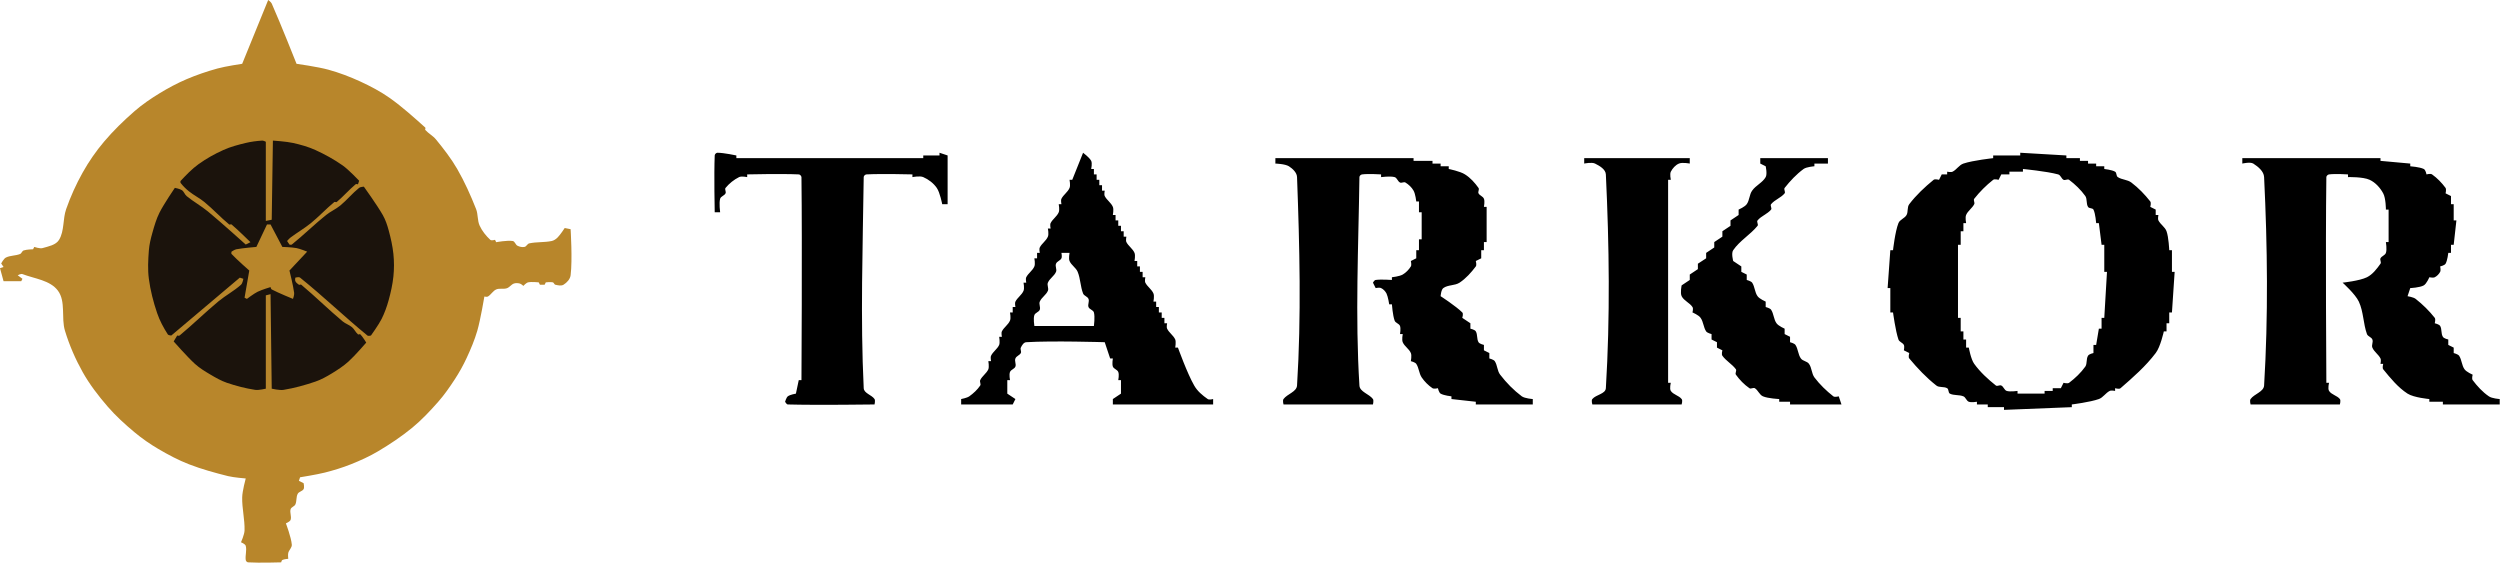
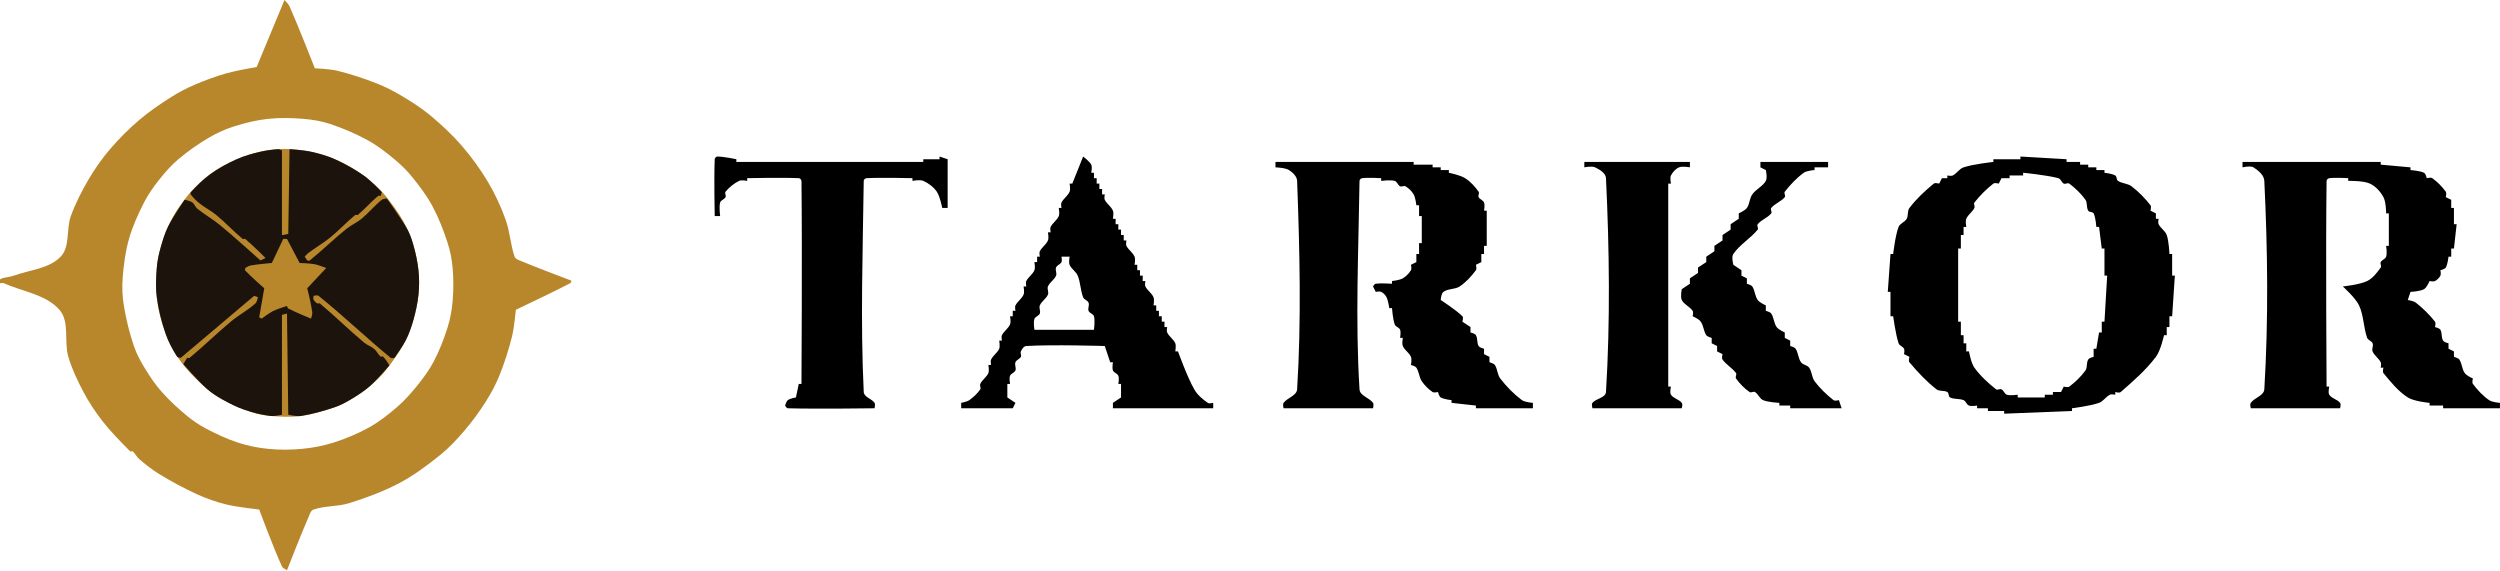
- <svg xmlns="http://www.w3.org/2000/svg" viewBox="0 0 4232.259 952.533" role="img">
-   <g transform="translate(-58 -72) scale(1)">
-     <path fill="#b8862b" fill-rule="evenodd" d="M512 72C512 72 516.9 75.4 518 78C532.9 111.6 560 180 560 180C560 180 596.4 185.1 614 190C632.5 195.1 650.6 202 668 210C685.3 218 702.4 227 718 238C739.2 253.1 758.6 270.6 778 288C779 288.9 777.1 291 778 292C783.4 298 790.9 301.8 796 308C809 323.9 821.7 340.2 832 358C844.5 379.7 854.8 402.7 864 426C867.5 434.9 866 445.3 870 454C874.2 463.1 880.7 471.2 888 478C890 479.8 896 478 896 478L898 482C898 482 916.8 478.5 926 480C929.7 480.6 930.6 486.3 934 488C937.6 489.8 942 490.8 946 490C949.3 489.3 950.7 484.7 954 484C966.4 481.3 979.5 482.6 992 480C995.8 479.2 999.3 476.7 1002 474C1006.7 469.3 1014 458 1014 458L1024 460C1024 460 1027.3 512.2 1024 538C1023.2 544.6 1017.7 550.5 1012 554C1008 556.4 1002.6 555 998 554C996.2 553.6 995.8 550.5 994 550C990.1 549 982 550 982 550L980 554L972 554L970 550C970 550 957.8 548.7 952 550C948.8 550.7 944 556 944 556C944 556 940.3 552.6 938 552C934.8 551.2 931.1 550.9 928 552C923.5 553.6 920.6 558.5 916 560C910.3 561.9 903.5 559.6 898 562C892.4 564.5 889.3 570.8 884 574C882.3 575 878 574 878 574C878 574 871.5 613 866 632C861.4 647.8 854.9 663.1 848 678C842.2 690.5 835.5 702.5 828 714C819.4 727.2 810.4 740.2 800 752C786.3 767.6 772 782.8 756 796C737.9 810.9 718.2 824 698 836C683.4 844.7 667.8 851.7 652 858C637.7 863.7 622.9 868.2 608 872C594.2 875.5 566 880 566 880L564 886L572 890C572 890 573.6 897.1 572 900C569.9 903.7 564 904.2 562 908C559.1 913.4 560.6 920.4 558 926C556.4 929.4 551.1 930.4 550 934C548.2 939.7 551.9 946.3 550 952C548.9 955.2 542 958 542 958C542 958 551 981.6 552 994C552.4 999.1 547.2 1003.1 546 1008C545.2 1011.2 546 1018 546 1018C546 1018 539 1018.5 536 1020C534.7 1020.7 534 1024 534 1024C534 1024 496.6 1025.2 478 1024C476.1 1023.9 474.3 1021.9 474 1020C472.9 1012.1 476.1 1003.7 474 996C473.1 992.8 466 990 466 990C466 990 471.8 977 472 970C472.5 951.3 467.6 932.7 468 914C468.2 903.2 474 882 474 882C474 882 453.8 880.4 444 878C421.7 872.4 399.4 866.3 378 858C359.9 851 342.7 841.8 326 832C312 823.8 298.5 814.4 286 804C269.7 790.4 253.9 776.1 240 760C224.4 741.9 209.7 722.8 198 702C185.6 679.9 175.4 656.3 168 632C161.3 610 169.8 582.4 156 564C142.8 546.3 116.6 543.9 96 536C93.4 535 88 538 88 538L96 544L94 548L64 548L58 526L64 524L60 518C60 518 64.2 509.9 68 508C75.4 504.3 84.3 505.1 92 502C94.6 500.9 95.3 497 98 496C103.1 494.2 114 494 114 494L116 490C116 490 125.5 493.3 130 492C140 489.1 152.6 486.9 158 478C167.2 462.8 164.1 442.8 170 426C177.5 404.6 186.9 383.8 198 364C208.3 345.6 220.4 328.1 234 312C249.8 293.3 267.5 276.1 286 260C299 248.7 313.3 239 328 230C342.7 221 358.1 212.8 374 206C390.9 198.8 408.3 192.9 426 188C439.7 184.2 468 180 468 180L512 72Z" />
-     <path fill="#1b130c" fill-rule="evenodd" d="M502 310C504.1 309.9 508 312 508 312L508 446L518 444L520 310C520 310 542.9 311.5 554 314C567 316.9 579.9 320.5 592 326C608 333.3 623.6 341.9 638 352C648.4 359.3 666 378 666 378L664 384C664 384 661 383.1 660 384C648.8 393.4 639.2 404.6 628 414C627 414.9 625 413.2 624 414C610.1 425.4 597.9 438.7 584 450C573.2 458.7 561.1 465.7 550 474C547.7 475.7 544 480 544 480L548 486C548 486 551 486.8 552 486C571.9 470 590.1 452 610 436C617.5 430 626.6 426.1 634 420C645.3 410.7 654.6 399.1 666 390C668.1 388.3 674 388 674 388C674 388 696.5 419.3 706 436C710.6 444.1 713.6 453 716 462C719.6 475.1 722.6 488.5 724 502C725.3 514.6 725.3 527.4 724 540C722.6 553.5 719.6 566.9 716 580C713 591 709.1 601.8 704 612C699 621.9 686 640 686 640C686 640 681.5 641.3 680 640C641.2 608.3 605.1 573.4 566 542C563.9 540.3 558 542 558 542C558 542 557.1 546.2 558 548C559.3 550.5 561.6 552.5 564 554C565.1 554.7 567 553.1 568 554C591.9 574 614.1 596 638 616C642.8 620 649.2 621.9 654 626C658 629.4 660 634.6 664 638C665 638.9 667.1 637.1 668 638C672.1 642.1 678 652 678 652C678 652 658.9 674.2 648 684C639.5 691.7 629.8 698 620 704C611.1 709.4 601.9 714.6 592 718C574.4 724 556.4 729 538 732C531.4 733.1 518 730 518 730L516 570L508 572L508 730C508 730 496 732.9 490 732C473.7 729.5 457.6 725.3 442 720C432.1 716.6 423 711.3 414 706C404.9 700.6 395.8 695.1 388 688C375.1 676.3 352 650 352 650L358 640C358 640 361 640.9 362 640C384.6 621.3 405.4 600.7 428 582C440.1 572 454.3 564.6 466 554C468.7 551.6 470 544 470 544L464 542L348 640C348 640 343.1 639.8 342 638C334.8 626.7 328.3 614.7 324 602C317.6 583.2 312.6 563.7 310 544C307.9 528.1 308.8 512 310 496C310.8 485.8 313.2 475.8 316 466C319.3 454.4 322.6 442.7 328 432C335.4 417.3 354 390 354 390C354 390 362.5 391.6 366 394C369.5 396.4 370.7 401.3 374 404C385.5 413.4 398.6 420.6 410 430C431.9 448 474 486 474 486L482 482C482 482 461.2 461.4 450 452C449 451.1 447 452.8 446 452C431.4 440 418.6 426 404 414C395.9 407.3 386.2 402.6 378 396C372.8 391.9 368.1 387.2 364 382C363.2 380.9 363.1 379 364 378C373.4 368 382.9 358 394 350C407.1 340.6 421.3 332.6 436 326C448.1 320.5 461.1 317.1 474 314C483.2 311.8 492.6 310.6 502 310ZM510 452L492 490C492 490 469.2 491.9 458 494C455.1 494.6 450 498 450 498C450 498 449.1 501 450 502C459.4 512 480 530 480 530L472 576L476 578C476 578 487.6 569.2 494 566C501 562.5 516 558 516 558C516 558 516.7 561.3 518 562C529.6 568.1 554 578 554 578C554 578 556.4 571.4 556 568C554.4 555.2 548 530 548 530L578 498C578 498 566.2 493.2 560 492C552.1 490.5 536 490 536 490L516 452L510 452Z" />
+ <svg xmlns="http://www.w3.org/2000/svg" viewBox="0 0 3954.619 902" role="img">
+   <g transform="translate(-62 -74) scale(1)">
+     <path fill="#b8862b" fill-rule="evenodd" d="M512 74C512 74 518.3 80.1 520 84C534.3 116.2 560 182 560 182C560 182 584.3 183.1 596 186C617.1 191.2 637.8 198.1 658 206C671.9 211.4 685.2 218.4 698 226C713.3 235.1 728.3 244.7 742 256C759.8 270.8 776.9 286.6 792 304C807.6 322 821.8 341.5 834 362C845.3 381 854.6 401.2 862 422C868.7 440.7 869.5 461.2 876 480C877.1 483.2 880.9 484.7 884 486C911 497.4 966 518 966 518C966 518 965.3 521.3 964 522C935.7 536.8 878 564 878 564C878 564 875.4 592.3 872 606C866.7 627.1 860.1 647.9 852 668C846.1 682.7 838.5 696.7 830 710C819.8 726.1 808.4 741.5 796 756C784.3 769.6 772 782.8 758 794C737.8 810.2 716.9 825.9 694 838C668.6 851.4 641.4 861.5 614 870C595.9 875.6 575.9 873.8 558 880C553.5 881.6 551.9 887.6 550 892C537.9 919.7 516 976 516 976C516 976 509.4 973 508 970C494.5 940.6 472 880 472 880C472 880 437 876.2 420 872C404.2 868.1 388.8 862.7 374 856C353.4 846.6 333.4 835.8 314 824C302.6 817.1 292.1 808.7 282 800C278 796.6 276 791.4 272 788C271 787.1 268.9 788.9 268 788C252.7 772.7 237.4 757.1 224 740C212.7 725.6 202.6 710.2 194 694C184.5 676.1 175.7 657.5 170 638C163 613.9 172.6 582.9 156 564C134.5 539.6 97.7 535.3 68 522C66.2 521.2 62 522 62 522L62 516C62 516 64.6 514.4 66 514C71.9 512.4 78.2 512.1 84 510C109 500.8 139.6 499.2 158 480C173.2 464.1 166.5 436.7 174 416C181.3 395.8 191.2 376.5 202 358C211.9 341.1 223.3 324.9 236 310C250.1 293.5 265.5 278.1 282 264C297.6 250.7 314.7 239 332 228C344.1 220.3 356.9 213.7 370 208C386.3 201 403 194.9 420 190C435.7 185.5 468 180 468 180L512 74ZM486 262C467.7 264 449.6 268.4 432 274C418.1 278.4 404.6 284.6 392 292C375.1 302 359 313.3 344 326C332.8 335.4 323.1 346.6 314 358C305 369.3 296.6 381.2 290 394C280.5 412.6 271.7 431.9 266 452C260.3 472.1 257.6 493.1 256 514C254.9 528.6 255.6 543.5 258 558C261.6 579.7 266.9 601.2 274 622C278.3 634.7 285 646.6 292 658C299.7 670.6 308.1 683 318 694C330.2 707.7 343.8 720.3 358 732C367.3 739.7 377.4 746.4 388 752C404.1 760.5 420.7 768.3 438 774C453.5 779.1 469.7 782.4 486 784C503.9 785.8 522.1 785.7 540 784C556.9 782.4 573.8 779.2 590 774C609.3 767.8 628.3 759.9 646 750C661.8 741.1 676.3 729.9 690 718C701.8 707.8 712.2 696.1 722 684C731.6 672 740.9 659.6 748 646C757 628.8 764.2 610.6 770 592C774.3 578.4 776.8 564.2 778 550C779.5 532.7 779.5 515.3 778 498C776.8 484.5 774.2 470.9 770 458C763.5 438.1 755.9 418.4 746 400C737.1 383.6 725.8 368.5 714 354C705.7 343.7 696.2 334.4 686 326C672.8 315 659.1 304.3 644 296C624.9 285.5 604.7 276.9 584 270C570.5 265.5 556.2 263.2 542 262C523.4 260.5 504.6 260 486 262ZM502 310C515.3 309 528.8 310 542 312C555.6 314 569 317.4 582 322C593.8 326.2 605.2 331.6 616 338C628 345 639.3 353.2 650 362C658 368.6 665.5 375.9 672 384C682.2 396.7 692 409.8 700 424C706.8 436 712 448.9 716 462C720 475 722.6 488.5 724 502C725.3 514.6 725.3 527.4 724 540C722.6 553.5 719.8 566.9 716 580C712.4 592.4 708.2 604.7 702 616C693.4 631.6 683 646.1 672 660C665 668.9 656.6 676.7 648 684C639.2 691.4 629.8 698 620 704C611.1 709.4 601.9 714.6 592 718C574.4 724 556.4 729.5 538 732C522.1 734.2 506 733.2 490 732C479.8 731.2 469.6 729.3 460 726C444.2 720.6 428.8 713.8 414 706C404.7 701.1 396 694.9 388 688C376.6 678.2 365.7 667.5 356 656C347.7 646.1 340 635.4 334 624C327.3 611.3 322.1 597.8 318 584C314.1 571 311.3 557.5 310 544C308.6 528.7 308.8 513.3 310 498C310.8 487.2 312.8 476.4 316 466C320.8 450.3 326.4 434.6 334 420C341.1 406.4 350.4 393.9 360 382C367.1 373.2 375.4 365.3 384 358C392.8 350.6 401.9 343.5 412 338C426.7 330 442 323 458 318C472.2 313.6 487.1 311.1 502 310Z" />
+     <path fill="#1b130c" fill-rule="evenodd" d="M502 310C504.1 309.9 508 312 508 312L508 446L518 444L520 310C520 310 542.9 311.5 554 314C567 316.9 579.9 320.5 592 326C608 333.3 623.6 341.9 638 352C648.4 359.3 666 378 666 378L664 384C664 384 661 383.1 660 384C648.8 393.4 639.2 404.6 628 414C627 414.9 625 413.2 624 414C610.1 425.4 597.9 438.7 584 450C573.2 458.7 561.1 465.7 550 474C547.7 475.7 544 480 544 480L548 486C548 486 551 486.8 552 486C571.9 470 590.1 452 610 436C617.5 430 626.6 426.1 634 420C645.3 410.7 654.6 399.1 666 390C668.1 388.3 674 388 674 388C674 388 696.5 419.3 706 436C710.6 444.1 713.6 453 716 462C719.6 475.1 722.6 488.5 724 502C725.3 514.6 725.3 527.4 724 540C722.6 553.5 719.6 566.9 716 580C713 591 709.1 601.8 704 612C699 621.9 686 640 686 640C686 640 681.5 641.3 680 640C641.2 608.3 605.1 573.4 566 542C563.9 540.3 558 542 558 542C558 542 557.1 546.2 558 548C559.3 550.5 561.6 552.5 564 554C565.1 554.7 567 553.1 568 554C591.9 574 614.1 596 638 616C642.8 620 649.2 621.9 654 626C658 629.4 660 634.6 664 638C665 638.9 667.1 637.1 668 638C672.1 642.1 678 652 678 652C678 652 658.9 674.2 648 684C639.5 691.7 629.8 698 620 704C611.1 709.4 601.9 714.6 592 718C574.4 724 556.4 729 538 732C531.4 733.1 518 730 518 730L516 570L508 572L508 730C508 730 496 732.8 490 732C475.7 730.1 461.6 726.7 448 722C436.1 717.9 424.9 712.2 414 706C404.8 700.8 395.8 695.1 388 688C375.1 676.3 352 650 352 650L358 640C358 640 361 640.9 362 640C384.6 621.3 405.4 600.7 428 582C440.1 572 454.3 564.6 466 554C468.7 551.6 470 544 470 544L464 542L348 640C348 640 343.1 639.8 342 638C334.8 626.7 328.3 614.7 324 602C317.6 583.2 312.7 563.7 310 544C308 528.8 308.8 513.3 310 498C310.8 487.2 313.1 476.5 316 466C319.2 454.4 322.6 442.7 328 432C335.4 417.3 354 390 354 390C354 390 362.5 391.6 366 394C369.5 396.4 370.7 401.3 374 404C385.5 413.4 398.6 420.6 410 430C431.9 448 474 486 474 486L482 482C482 482 461.2 461.4 450 452C449 451.1 447 452.8 446 452C431.4 440 418.6 426 404 414C395.9 407.3 386.2 402.6 378 396C372.8 391.9 368.1 387.2 364 382C363.2 380.9 363.1 379 364 378C373.4 368 382.9 358 394 350C407.1 340.6 421.3 332.6 436 326C448.1 320.5 461.1 317.1 474 314C483.2 311.8 492.6 310.6 502 310ZM510 452L492 490C492 490 469.2 491.9 458 494C455.1 494.6 450 498 450 498C450 498 449.1 501 450 502C459.4 512 480 530 480 530L472 576L476 578C476 578 487.6 569.2 494 566C501 562.5 516 558 516 558C516 558 516.7 561.3 518 562C529.6 568.1 554 578 554 578C554 578 556.4 571.4 556 568C554.4 555.2 548 530 548 530L578 498C578 498 566.2 493.2 560 492C552.1 490.5 536 490 536 490L516 452L510 452Z" />
  </g>
-   <g transform="translate(1196.196 240.256) scale(2.291)">
+   <g transform="translate(1117.725 230.472) scale(2.141)">
    <path fill="currentColor" fill-rule="evenodd" d="M8 8C12.7 8 22 10 22 10L22 12L160.1 12L160.1 10L172.1 10L172.1 8L178.1 10L178.1 46L174.1 46C174.1 46 172.5 37.5 170.1 34C167.7 30.5 164 27.7 160.1 26C157.7 24.9 152.1 26 152.1 26L152.1 24C152.1 24 129.4 23.4 118.1 24C117.1 24.1 116.1 25.1 116.1 26C115.4 78 113.6 130.1 116.1 182C116.3 185.8 122 186.9 124.1 190C124.8 191.1 124.1 194 124.1 194C124.1 194 81.4 194.6 60 194C59.1 194 58 192 58 192C58 192 58.9 188.9 60 188C61.7 186.7 66 186 66 186L68.1 176L70.1 176C70.1 176 70.7 76 70.1 26C70 25.1 69 24 68.1 24C55.4 23.4 30 24 30 24L30 26C30 26 25.8 25.1 24 26C20.2 27.9 16.7 30.7 14 34C13.2 35 14.6 36.8 14 38C13.2 39.7 10.5 40.2 10 42C9.1 45.2 10 52 10 52L6 52C6 52 5.4 24 6 10C6 9.1 7.1 8 8 8ZM278.2 8C278.2 8 282.9 11.5 284.2 14C285.1 15.8 284.2 20 284.2 20L286.2 20L286.2 24L288.2 24L288.2 28L290.2 28L290.2 32L292.2 32L292.2 36L294.2 36C294.2 36 293.6 38.8 294.2 40C295.7 43 298.9 44.9 300.2 48C301 49.8 300.2 54 300.2 54L302.2 54L302.2 58L304.2 58L304.2 62L306.2 62L306.2 66L308.2 66L308.2 70L310.2 70C310.2 70 309.6 72.8 310.2 74C311.7 77 314.9 78.9 316.2 82C317 83.8 316.2 88 316.2 88L318.2 88L318.2 92L320.2 92L320.2 96L322.2 96L322.2 100L324.2 100C324.2 100 323.6 102.8 324.2 104C325.7 107 328.9 108.9 330.2 112C331 113.8 330.2 118 330.2 118L332.2 118L332.2 122L334.2 122L334.2 126L336.3 126L336.3 130L338.3 130L338.3 134L340.3 134C340.3 134 339.7 136.8 340.3 138C341.7 141 344.9 142.9 346.3 146C347 147.8 346.3 152 346.3 152L348.3 152C348.3 152 355.2 171.2 360.3 180C362.6 184.1 366.4 187.3 370.3 190C371.4 190.8 374.3 190 374.3 190L374.3 194L300.2 194L300.2 190L306.2 186L306.2 176L304.2 176C304.2 176 305 171.9 304.2 170C303.5 168.2 300.9 167.8 300.2 166C299.5 164.1 300.2 160 300.2 160L298.2 160L294.2 148C294.2 148 255.5 146.8 236.2 148C234.3 148.1 233 150.3 232.2 152C231.6 153.2 232.8 154.8 232.2 156C231.3 157.7 228.9 158.2 228.2 160C227.4 161.9 228.9 164.1 228.2 166C227.5 167.8 224.9 168.2 224.2 170C223.4 171.9 224.2 176 224.2 176L222.2 176L222.2 186L228.2 190L226.2 194L188.1 194L188.1 190C188.1 190 192.4 189.2 194.1 188C197.2 185.8 200.1 183.1 202.2 180C202.9 178.9 201.6 177.2 202.2 176C203.6 173 206.8 171.1 208.2 168C208.9 166.2 208.2 162 208.2 162L210.2 162C210.2 162 209.6 159.2 210.2 158C211.6 155 214.8 153.1 216.2 150C216.9 148.2 216.2 144 216.2 144L218.2 144C218.2 144 217.6 141.2 218.2 140C219.7 137 222.9 135.1 224.2 132C225 130.2 224.2 126 224.2 126L226.2 126L226.2 122L228.2 122C228.2 122 227.6 119.2 228.2 118C229.7 115 232.9 113.1 234.2 110C235 108.2 234.2 104 234.2 104L236.2 104C236.2 104 235.6 101.2 236.2 100C237.7 97 240.9 95.1 242.2 92C243 90.2 242.2 86 242.2 86L244.2 86L244.2 82L246.2 82C246.2 82 245.6 79.2 246.2 78C247.7 75 250.9 73.1 252.2 70C253 68.2 252.2 64 252.2 64L254.2 64C254.2 64 253.6 61.2 254.2 60C255.7 57 258.9 55.1 260.2 52C261 50.2 260.2 46 260.2 46L262.2 46C262.2 46 261.6 43.2 262.2 42C263.7 39 266.9 37.1 268.2 34C269 32.2 268.2 28 268.2 28L270.2 28L278.2 8ZM970.7 8L1004.8 10L1004.8 12L1014.8 12L1014.8 14L1020.8 14L1020.8 16L1026.8 16L1026.8 18L1032.8 18L1032.8 20C1032.8 20 1038.4 20.6 1040.8 22C1042.1 22.8 1041.5 25.2 1042.8 26C1045.8 28 1049.9 27.8 1052.8 30C1058.1 34 1062.7 38.8 1066.8 44C1067.6 45.1 1066.8 48 1066.8 48L1070.8 50L1070.8 54L1072.8 54C1072.8 54 1072.2 56.8 1072.8 58C1074.3 61 1077.7 62.9 1078.8 66C1080.4 70.4 1080.8 80 1080.8 80L1082.8 80L1082.8 96L1084.8 96L1082.8 126L1080.8 126L1080.8 134L1078.8 134L1078.8 140L1076.8 140C1076.8 140 1074.3 151.5 1070.8 156C1063.4 165.8 1054 174 1044.8 182C1043.8 182.9 1040.8 182 1040.8 182L1040.8 184C1040.8 184 1038 183.4 1036.8 184C1033.8 185.5 1031.9 188.9 1028.8 190C1022.4 192.3 1008.8 194 1008.8 194L1008.8 196L958.7 198L958.7 196L946.7 196L946.7 194L938.7 194L938.7 192C938.7 192 934.6 192.7 932.7 192C930.9 191.3 930.4 188.7 928.7 188C925.6 186.7 921.7 187.5 918.7 186C917.4 185.3 918 182.8 916.7 182C914.3 180.6 910.8 181.7 908.7 180C901.3 174.2 894.7 167.2 888.7 160C887.8 159 888.7 156 888.7 156L884.7 154C884.7 154 885.3 151.2 884.7 150C883.8 148.3 881.3 147.8 880.7 146C878.5 139.6 876.7 126 876.7 126L874.7 126L874.7 108L872.7 108L874.7 80L876.7 80C876.7 80 878.2 66.3 880.7 60C881.7 57.4 885.3 56.5 886.7 54C888 51.6 887 48.2 888.7 46C893.8 39.3 900.1 33.4 906.7 28C907.7 27.2 910.7 28 910.7 28L912.7 24L916.7 24L916.7 22C916.7 22 919.5 22.6 920.7 22C923.7 20.5 925.5 17.1 928.7 16C935.8 13.6 950.7 12 950.7 12L950.7 10L970.7 10L970.7 8ZM420.3 12L522.4 12L522.4 14L536.4 14L536.4 16L542.4 16L542.4 18L548.4 18L548.4 20C548.4 20 556.9 21.7 560.4 24C564.4 26.5 567.7 30.2 570.4 34C571.2 35.1 569.8 36.8 570.4 38C571.3 39.7 573.7 40.2 574.4 42C575.2 43.9 574.4 48 574.4 48L576.4 48L576.4 74L574.4 74L574.4 80L572.4 80L572.4 86L568.4 88C568.4 88 569.2 90.9 568.4 92C565 96.5 561.1 100.9 556.4 104C552.9 106.3 547.8 105.5 544.4 108C542.7 109.2 542.4 114 542.4 114C542.4 114 553.7 121.3 558.4 126C559.4 126.9 558.4 130 558.4 130L564.4 134L564.4 138C564.4 138 567.7 138.7 568.4 140C569.8 142.4 569 145.6 570.4 148C571.2 149.3 574.4 150 574.4 150L574.4 154L578.4 156L578.4 160C578.4 160 581.6 160.8 582.4 162C584.4 165 584.2 169.2 586.4 172C591 178 596.4 183.5 602.4 188C604.7 189.6 610.5 190 610.5 190L610.5 194L568.4 194L568.4 192L550.4 190L550.4 188C550.4 188 544.8 187.4 542.4 186C541.1 185.2 540.4 182 540.4 182C540.4 182 537.5 182.7 536.4 182C533.3 179.9 530.5 177.1 528.4 174C526.4 171 526.4 167 524.4 164C523.6 162.8 520.4 162 520.4 162C520.4 162 521.2 157.8 520.4 156C519.1 152.9 515.7 151.1 514.4 148C513.6 146.2 514.4 142 514.4 142L512.4 142C512.4 142 513.1 137.9 512.4 136C511.7 134.2 509 133.8 508.4 132C507 128.2 506.4 120 506.4 120L504.4 120C504.4 120 503.6 114.5 502.4 112C501.5 110.3 500.1 108.8 498.4 108C497.2 107.4 494.4 108 494.4 108L492.4 104C492.4 104 493.4 102.1 494.4 102C498.3 101.4 506.4 102 506.4 102L506.4 100C506.4 100 512 99.4 514.4 98C516.8 96.6 518.9 94.4 520.4 92C521.1 90.9 520.4 88 520.4 88L524.4 86L524.4 80L526.4 80L526.4 72L528.4 72L528.4 52L526.4 52L526.4 44L524.4 44C524.4 44 523.8 38.4 522.4 36C521 33.5 518.8 31.5 516.4 30C515.2 29.3 513.6 30.6 512.4 30C510.7 29.2 510.2 26.5 508.4 26C505.2 25.1 498.4 26 498.4 26L498.4 24C498.4 24 489 23.4 484.4 24C483.4 24.1 482.4 25.1 482.4 26C481.7 77.3 479.2 128.8 482.4 180C482.6 184.7 489.6 186.2 492.4 190C493.1 191.1 492.4 194 492.4 194L426.3 194C426.3 194 425.5 191.1 426.3 190C429.1 186.2 436 184.7 436.3 180C439.5 128.8 438.2 77.3 436.3 26C436.2 22.7 433.1 19.8 430.3 18C427.4 16.2 420.3 16 420.3 16L420.3 12ZM648.5 12L726.5 12L726.5 16C726.5 16 721 14.9 718.5 16C715.9 17.1 713.8 19.5 712.5 22C711.6 23.8 712.5 28 712.5 28L710.5 28L710.5 178L712.5 178C712.5 178 711.4 182.3 712.5 184C714.4 186.8 718.5 187.4 720.5 190C721.4 191 720.5 194 720.5 194L654.5 194C654.5 194 653.6 191 654.5 190C657.2 186.7 664.2 186.3 664.5 182C667.7 129.4 667 76.6 664.5 24C664.3 20.2 659.9 17.7 656.5 16C654.1 14.8 648.5 16 648.5 16L648.5 12ZM778.6 12L828.6 12L828.6 16L818.6 16L818.6 18C818.6 18 812.8 18.4 810.6 20C805.3 23.9 800.7 28.8 796.6 34C795.8 35.1 797.4 37 796.6 38C793.9 41.3 789.3 42.7 786.6 46C785.7 47 787.4 49 786.6 50C783.9 53.3 779.3 54.7 776.6 58C775.7 59 777.4 61 776.6 62C771.2 68.6 763.4 73 758.6 80C757 82.2 758.6 88 758.6 88L764.6 92L764.6 96L768.6 98L768.6 102C768.6 102 771.7 102.8 772.6 104C774.6 107 774.5 111.1 776.6 114C778 116 782.6 118 782.6 118L782.6 122C782.6 122 785.8 122.8 786.6 124C788.6 127 788.5 131.1 790.6 134C792 136 796.6 138 796.6 138L796.6 142L800.6 144L800.6 148C800.6 148 803.8 148.8 804.6 150C806.6 153 806.5 157.1 808.6 160C810 162 813.2 162 814.6 164C816.7 166.9 816.5 171.1 818.6 174C822.6 179.3 827.4 183.9 832.6 188C833.7 188.8 836.6 188 836.6 188L838.6 194L800.6 194L800.6 192L792.6 192L792.6 190C792.6 190 784.3 189.6 780.6 188C778 186.9 777 183.5 774.6 182C773.4 181.3 771.7 182.8 770.6 182C766.7 179.3 763.3 175.8 760.6 172C759.8 170.9 761.3 169.1 760.6 168C757.8 164.2 753.3 161.8 750.6 158C749.8 156.9 750.6 154 750.6 154L746.6 152L746.6 148L742.6 146L742.6 142C742.6 142 739.4 141.2 738.6 140C736.6 137 736.6 132.9 734.5 130C733.2 128 728.5 126 728.5 126C728.5 126 729.3 123.1 728.5 122C726.5 118.9 722.2 117.4 720.5 114C719.3 111.6 720.5 106 720.5 106L726.5 102L726.5 98L732.5 94L732.5 90L738.6 86L738.6 82L744.6 78L744.6 74L750.6 70L750.6 66L756.6 62L756.6 58L762.6 54L762.6 50C762.6 50 767.2 48 768.6 46C770.7 43.1 770.5 38.9 772.6 36C775.3 32.1 780.3 30.1 782.6 26C783.9 23.7 782.6 18 782.6 18L778.6 16L778.6 12ZM1134.8 12L1236.9 12L1236.9 14L1258.9 16L1258.9 18C1258.9 18 1265.9 18.5 1268.9 20C1270.3 20.7 1270.9 24 1270.9 24C1270.9 24 1273.9 23.2 1275 24C1278.8 26.7 1282.2 30.2 1285 34C1285.7 35.1 1285 38 1285 38L1289 40L1289 46L1291 46L1291 58L1293 58L1291 76L1289 76L1289 82L1287 82C1287 82 1286.4 87.6 1285 90C1284.2 91.3 1281 92 1281 92C1281 92 1281.6 94.8 1281 96C1280.1 97.7 1278.6 99.2 1277 100C1275.8 100.6 1273 100 1273 100C1273 100 1271 104.8 1268.9 106C1266 107.7 1258.9 108 1258.9 108L1256.9 114C1256.9 114 1261.3 114.7 1262.9 116C1268.1 120.1 1272.9 124.8 1277 130C1277.8 131.1 1277 134 1277 134C1277 134 1280.2 134.7 1281 136C1282.4 138.4 1281.5 141.6 1283 144C1283.7 145.3 1287 146 1287 146L1287 150L1291 152L1291 156C1291 156 1294.1 156.8 1295 158C1297 161 1296.9 165.1 1299 168C1300.4 170 1305 172 1305 172C1305 172 1304.2 174.9 1305 176C1308.4 180.5 1312.3 184.8 1317 188C1319.2 189.6 1325 190 1325 190L1325 194L1283 194L1283 192L1273 192L1273 190C1273 190 1261.6 189 1256.9 186C1249.8 181.4 1244.3 174.6 1238.9 168C1238.1 167 1238.9 164 1238.9 164L1236.9 164C1236.9 164 1237.5 161.2 1236.9 160C1235.4 157 1232.2 155.1 1230.9 152C1230.1 150.2 1231.7 147.9 1230.9 146C1230.2 144.2 1227.6 143.8 1226.9 142C1224.1 134.2 1224.4 125.5 1220.9 118C1218.3 112.4 1208.9 104 1208.9 104C1208.9 104 1221.4 102.7 1226.9 100C1231.1 97.9 1234.2 93.8 1236.9 90C1237.7 88.9 1236.3 87.2 1236.9 86C1237.8 84.3 1240.3 83.8 1240.9 82C1241.8 79.5 1240.9 74 1240.9 74L1242.9 74L1242.9 50L1240.9 50C1240.9 50 1240.9 41.6 1238.9 38C1236.7 33.9 1233.2 30 1228.9 28C1224 25.7 1212.9 26 1212.9 26L1212.9 24C1212.9 24 1203.5 23.4 1198.9 24C1198 24.1 1196.9 25.1 1196.9 26C1196.2 76.7 1196.9 178 1196.9 178L1198.9 178C1198.9 178 1197.8 182.3 1198.9 184C1200.7 186.8 1204.8 187.4 1206.9 190C1207.7 191 1206.9 194 1206.9 194L1140.9 194C1140.9 194 1140.1 191.1 1140.9 190C1143.6 186.2 1150.6 184.7 1150.9 180C1154 128.8 1153.4 77.3 1150.9 26C1150.7 21.7 1146.5 18.3 1142.9 16C1140.6 14.6 1134.8 16 1134.8 16L1134.8 12ZM972.7 20L972.7 22L962.7 22L962.7 24L956.7 24L954.7 28C954.7 28 951.8 27.2 950.7 28C945.5 32.1 940.8 36.8 936.7 42C935.9 43.1 937.3 44.8 936.7 46C935.2 49 932 50.9 930.7 54C929.9 55.8 930.7 60 930.7 60L928.7 60L928.7 66L926.7 66L926.7 76L924.7 76L924.7 130L926.7 130L926.7 140L928.7 140L928.7 146L930.7 146L930.7 152L932.7 152C932.7 152 934.2 160.6 936.7 164C941.1 170.1 946.8 175.3 952.7 180C953.8 180.8 955.5 179.4 956.7 180C958.4 180.8 958.9 183.4 960.7 184C963.2 184.8 968.7 184 968.7 184L968.7 186L988.7 186L988.7 184L994.7 184L994.7 182L1000.7 182L1002.7 178C1002.7 178 1005.7 178.8 1006.8 178C1011.3 174.6 1015.5 170.6 1018.8 166C1020.3 163.7 1019.3 160.4 1020.8 158C1021.5 156.7 1024.8 156 1024.8 156L1024.8 150L1026.8 150L1028.8 138L1030.8 138L1030.8 130L1032.8 130L1034.8 96L1032.8 96L1032.8 76L1030.8 76L1028.8 60L1026.8 60C1026.8 60 1026.3 53 1024.8 50C1024.1 48.7 1021.5 49.3 1020.8 48C1019.3 45.6 1020.3 42.3 1018.8 40C1015.5 35.4 1011.3 31.4 1006.8 28C1005.7 27.2 1003.9 28.6 1002.7 28C1001.1 27.2 1000.6 24.5 998.7 24C990.3 21.7 972.7 20 972.7 20ZM262.2 82C262.2 82 262.8 84.8 262.2 86C261.4 87.7 258.9 88.2 258.2 90C257.4 91.9 259 94.2 258.2 96C256.9 99.1 253.5 100.9 252.2 104C251.4 105.8 253 108.2 252.2 110C250.9 113.1 247.5 114.9 246.2 118C245.4 119.8 246.9 122.1 246.2 124C245.5 125.8 242.8 126.2 242.2 128C241.3 130.5 242.2 136 242.2 136L286.2 136C286.2 136 287.1 129.2 286.2 126C285.7 124.2 282.9 123.8 282.2 122C281.5 120.1 283 117.9 282.2 116C281.5 114.2 278.9 113.8 278.2 112C276.2 106.9 276.3 101.1 274.2 96C272.9 92.9 269.5 91.1 268.2 88C267.4 86.2 268.2 82 268.2 82L262.2 82Z" />
  </g>
</svg>
